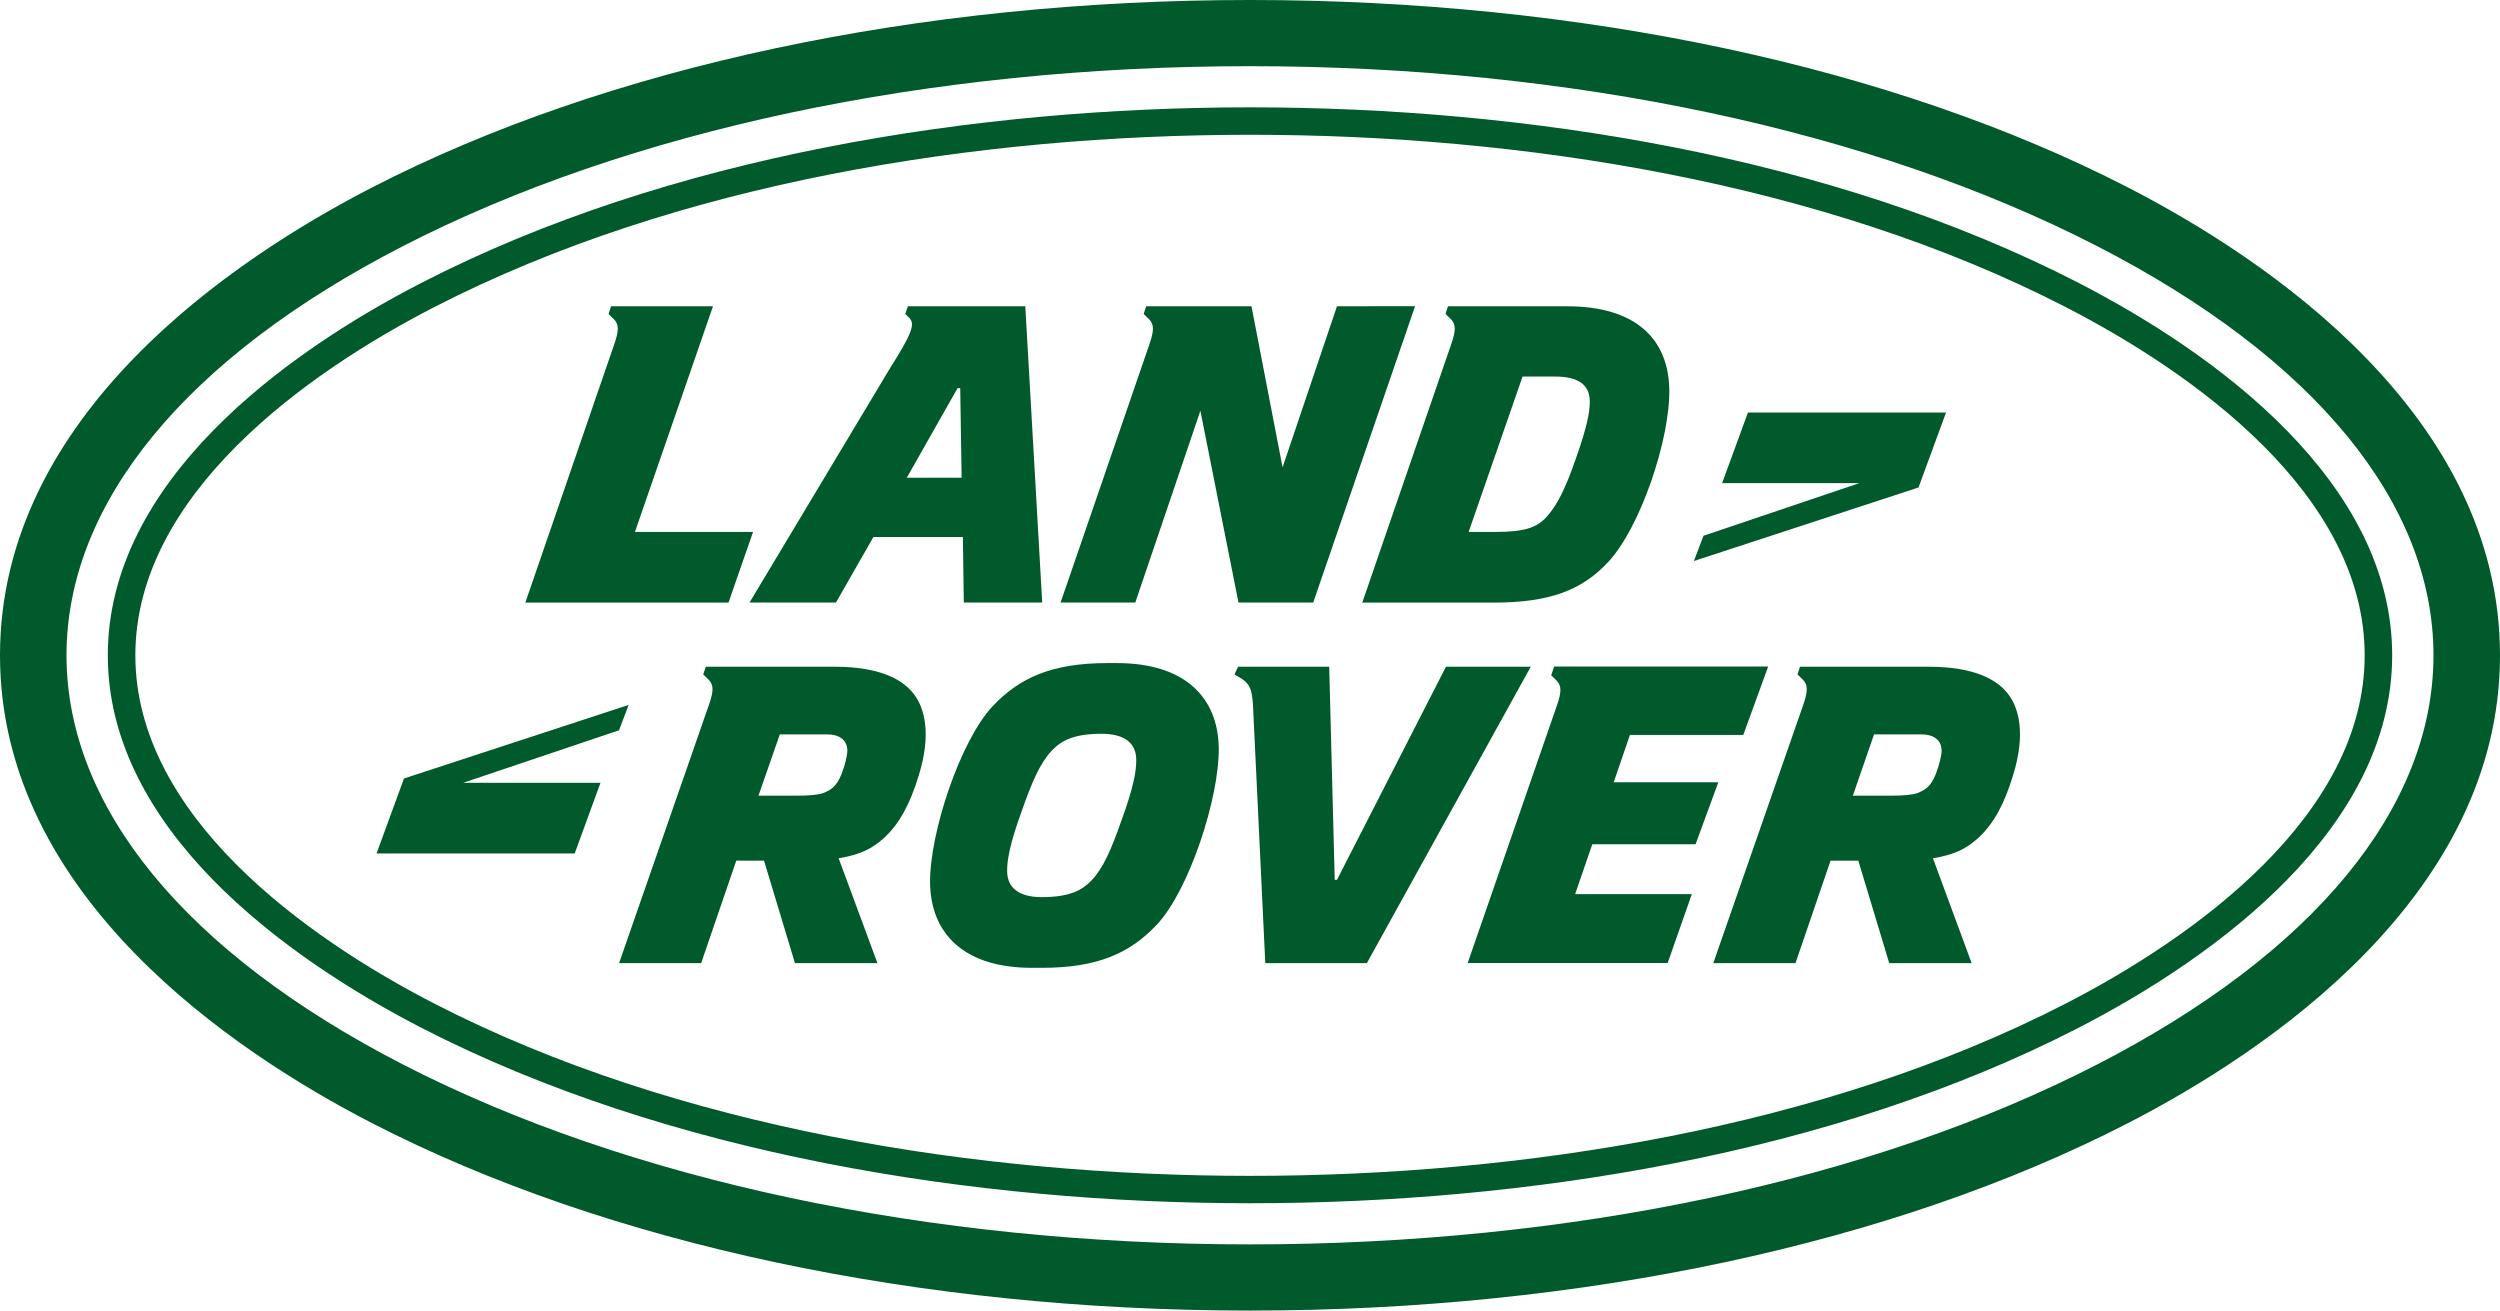
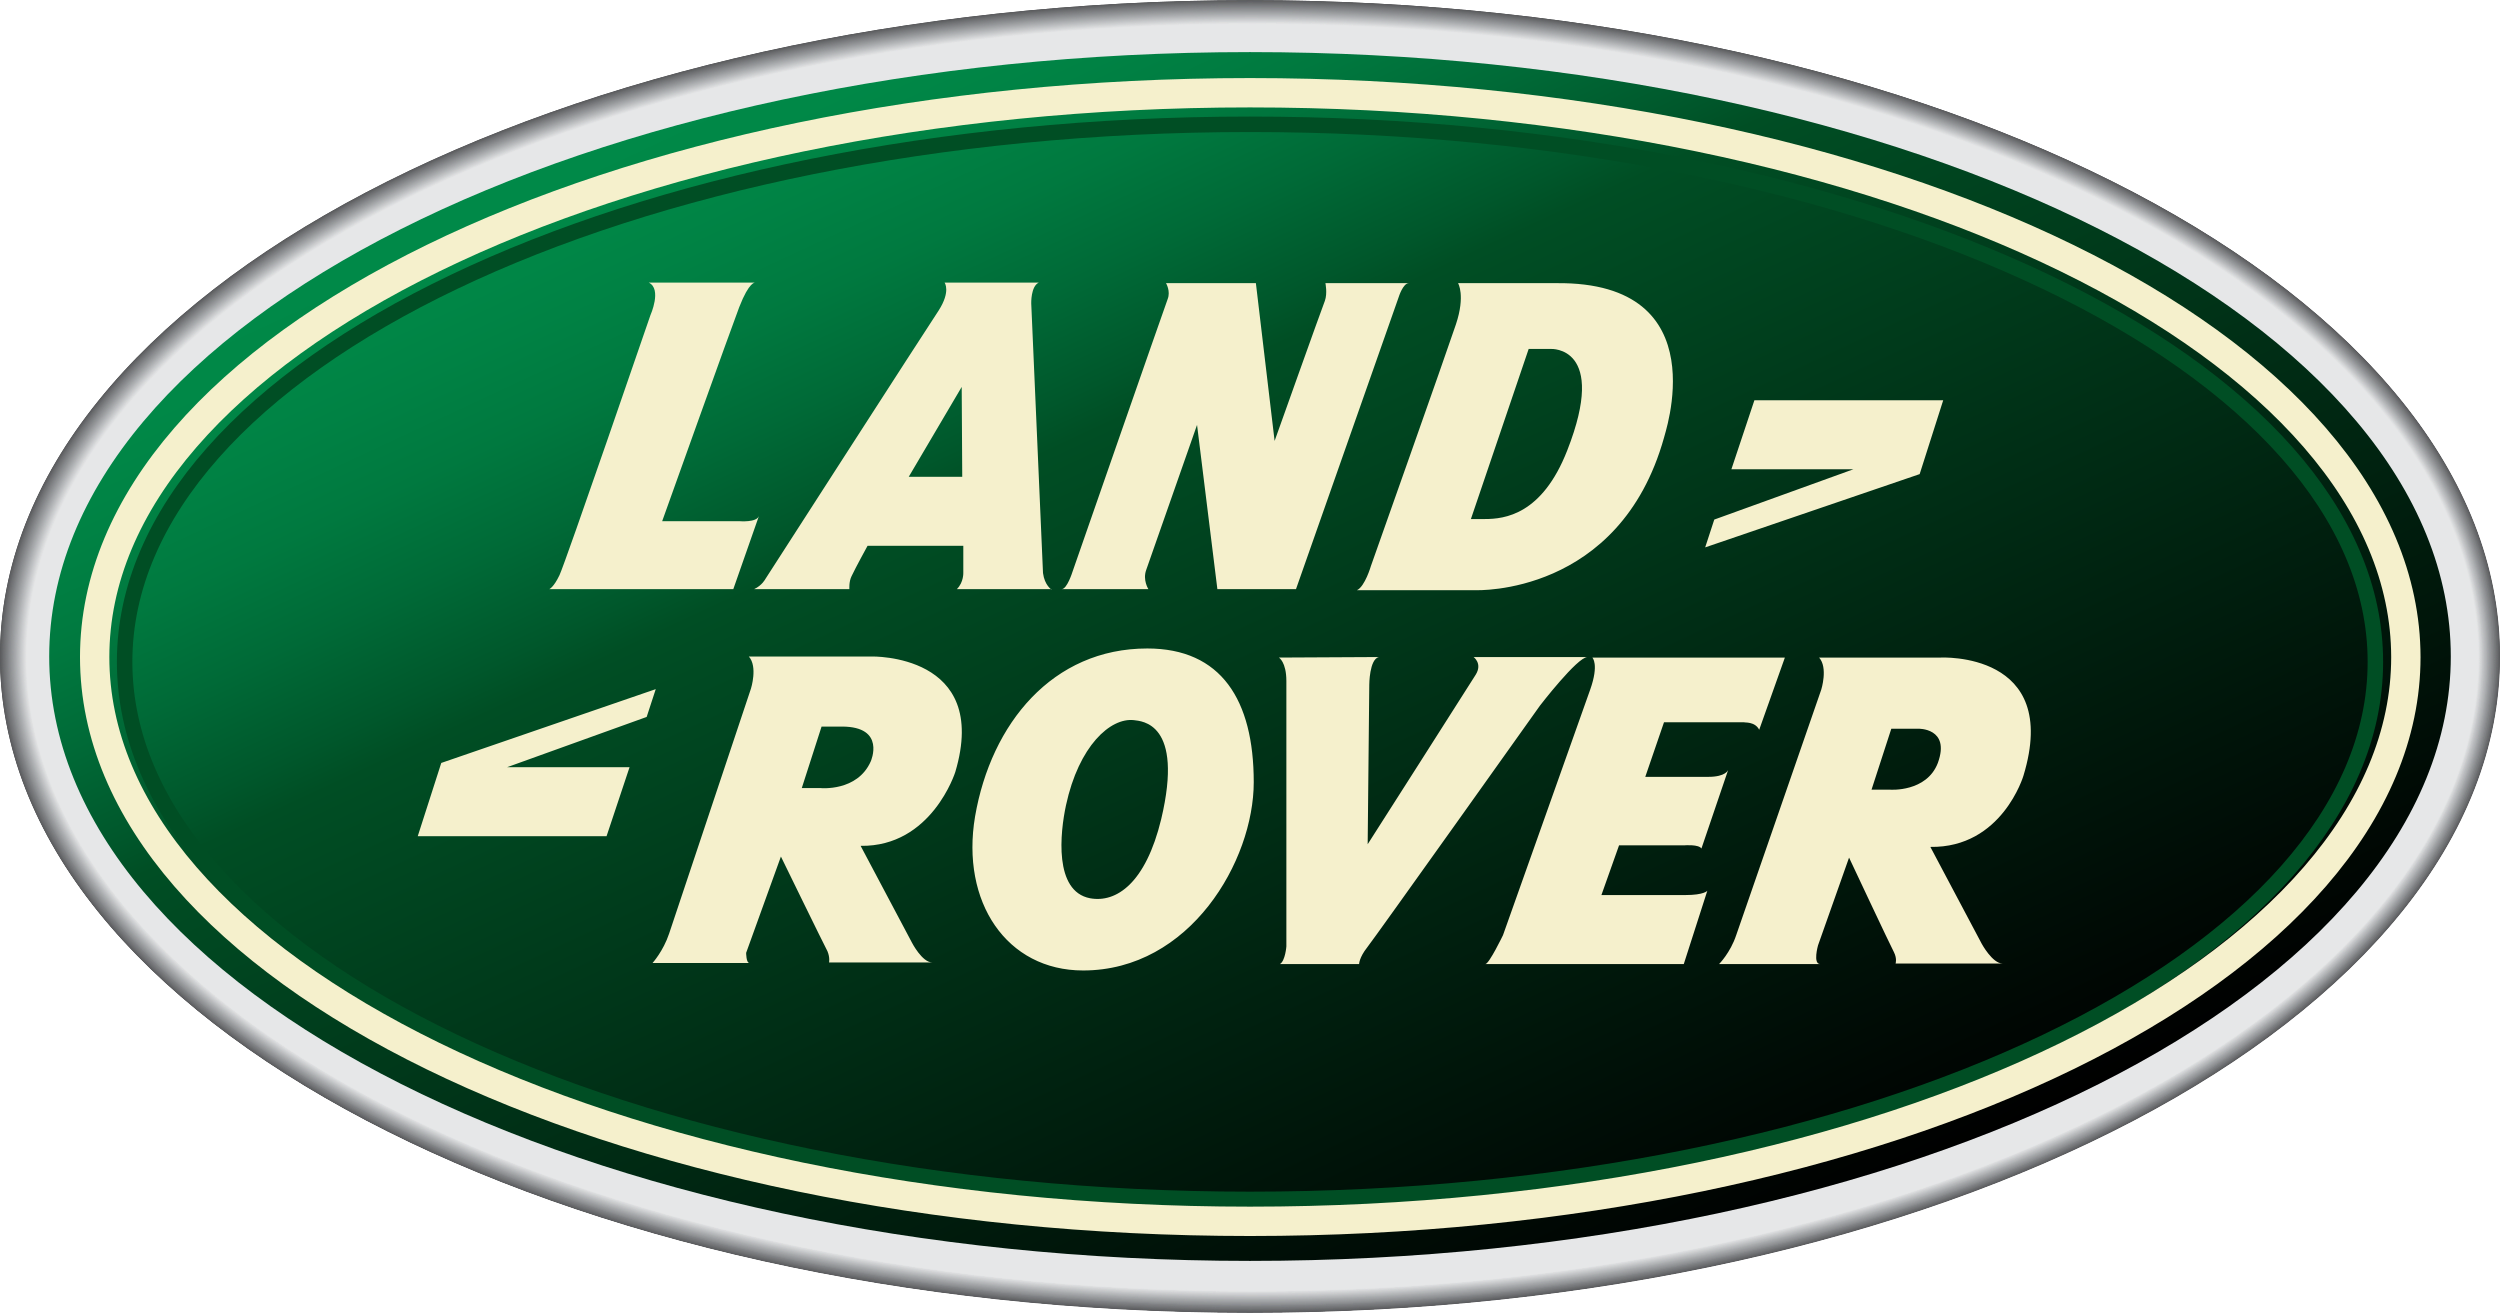
- <svg xmlns="http://www.w3.org/2000/svg" width="227" height="119" viewBox="0 0 227 119">
-   <path d="m153.957 76.659 2.067-5.63h-9.501l1.472-4.295h10.294l2.26-6.211h-19.43l-.27.79.463.456c.502.485.48 1.06.048 2.312l-8.094 23.36h18.158l2.193-6.252H143.02l1.56-4.53h9.376zm-22.664-16.12L121.4 79.883h-.208l-.5-19.344h-8.277l-.323.698.712.429c.684.481.875.97.964 2.312l1.12 23.473h9.224l14.881-26.912h-7.699zm-74.212 3.47-20.399 6.678-2.49 6.805h17.99l2.342-6.412H42.052l14.156-4.77.873-2.301zm19.32 6.299c-.465 1.15-.979 1.426-1.647 1.698-.453.176-1.404.24-2.325.24h-3.56l1.937-5.561h4.302c1.288 0 1.814.666 1.831 1.427.008.484-.216 1.37-.537 2.196zm-.64-9.769H64.089l-.236.698.472.46c.499.49.48 1.067.043 2.312L56.213 87.45h7.453l3.188-9.305 2.521.003 2.806 9.302h7.49l-3.524-9.52c2.044-.33 3.073-.911 4.098-1.82 1.404-1.28 2.378-3.074 3.184-5.717 1.175-3.834.465-6.024-.292-7.15-1.039-1.547-3.231-2.705-7.376-2.705zm100 9.769c-.463 1.15-.982 1.426-1.642 1.698-.461.176-1.404.24-2.32.24h-3.559l1.922-5.561h4.309c1.28 0 1.814.666 1.825 1.427.013.484-.217 1.37-.535 2.196zm-.648-9.769h-11.672l-.227.698.468.46c.5.49.476 1.067.05 2.312l-8.164 23.442h7.462l3.183-9.302h2.523l2.806 9.302h7.482l-3.513-9.52c2.04-.33 3.064-.911 4.088-1.82 1.408-1.28 2.386-3.074 3.189-5.717 1.179-3.834.468-6.024-.287-7.15-1.039-1.547-3.234-2.705-7.388-2.705zm15.305 36.117c-20.476 10.533-47.79 16.334-76.92 16.334-29.123 0-56.432-5.8-76.911-16.334C16.895 86.523 6.039 73.326 6.039 59.504c0-13.834 10.856-27.03 30.548-37.156C57.066 11.818 84.375 6.01 113.499 6.01c29.13 0 56.443 5.809 76.92 16.338 19.697 10.125 30.54 23.322 30.54 37.156 0 13.821-10.843 27.019-30.54 37.152zm2.772-79.65C171.865 6.04 143.565 0 113.499 0 83.435 0 55.135 6.04 33.814 17.006 21.186 23.505 0 37.666 0 59.504c0 21.828 21.186 35.995 33.814 42.493C55.128 112.962 83.427 119 113.5 119c30.072 0 58.371-6.038 79.69-17.003C205.82 95.499 227 81.337 227 59.504c0-21.842-21.182-36-33.81-42.498zm-5.64 74.127c-22.033 11.33-49.435 15.635-74.051 15.635-24.615 0-52.012-4.305-74.049-15.635-11.662-6-27.16-17.061-27.16-31.63 0-14.58 15.496-25.63 27.16-31.628 22.037-11.329 49.432-15.637 74.049-15.637 24.616 0 52.018 4.3 74.05 15.637 11.67 5.998 27.163 17.046 27.163 31.629 0 14.573-15.496 25.628-27.163 31.629zm1.143-65.468c-22.37-11.513-50.221-15.919-75.194-15.919-24.974 0-52.82 4.41-75.196 15.919C25.738 32.125 9.79 43.785 9.79 59.504c0 15.707 15.95 27.371 28.513 33.84 22.377 11.501 50.229 15.911 75.196 15.911 24.973 0 52.824-4.403 75.194-15.912 12.57-6.468 28.517-18.132 28.517-33.84 0-15.718-15.943-27.377-28.517-33.838zm-86.854 48.808c-.928 2.644-1.656 4.347-2.73 5.47-.845.883-1.958 1.516-4.527 1.516-2.013 0-3.133-.818-3.133-2.369-.013-1.002.258-2.522 1.336-5.476.93-2.643 1.656-4.346 2.734-5.472.834-.88 1.954-1.516 4.522-1.516 2.012 0 3.131.818 3.129 2.363.019 1.012-.253 2.532-1.33 5.484zm-.431-14.265h-.857c-5.096 0-8.004 1.368-10.394 3.891-2.97 3.13-5.761 11.584-5.706 16.06.055 4.559 3.02 7.72 9.249 7.72h.91c5.108 0 8.018-1.368 10.406-3.892 2.97-3.134 5.702-11.586 5.648-16.055-.06-4.56-3.023-7.724-9.256-7.724zM47.7 54.718l18.448-.004 2.229-6.415H57.653l7.086-20.49h-9.251l-.232.694.463.458c.502.49.484 1.068.048 2.315L47.7 54.718zm48.603-.01h6.781l5.911-17.41 3.46 17.41h6.785l9.25-26.908-7.093.01-4.94 14.626-2.822-14.626h-9.558l-.233.693.468.458c.502.49.478 1.068.05 2.315l-8.059 23.431zm41.945-20.516h2.954c2.013 0 3.123.67 3.15 2.223.015 1-.253 2.368-1.298 5.321-.922 2.639-1.658 4.168-2.708 5.29-.839.881-1.957 1.273-4.525 1.273h-2.468l4.895-14.107zm-6.485-2.916-8.07 23.442h11.909c5.105 0 8.016-1.124 10.383-3.648 2.964-3.123 5.676-11.25 5.587-15.722-.087-4.565-3.048-7.538-9.274-7.538h-10.822l-.225.693.47.458c.497.49.478 1.068.042 2.315zm44.935 6.183h-17.986l-2.342 6.407h12.465l-14.158 4.783-.874 2.293 20.399-6.678 2.496-6.805zm-89.755-2.211h.245l.127 8.128h-4.977l4.605-8.128zM68.06 54.708h7.846l3.4-5.947h8.126l.08 5.946h7.121L93.097 27.81h-10.66l-.237.693.344.342c.562.547.33 1.336-1.745 4.614L68.06 54.707z" fill="#005a2b" fill-rule="evenodd" />
+ <svg xmlns="http://www.w3.org/2000/svg" id="Layer_1" width="2500" height="1313" viewBox="0 0 467.4 245.4">
+   <style>.st177{fill:#e5e6e7}</style>
+   <path d="M233.7 0C104.6 0 0 54.9 0 122.7c0 67.7 104.6 122.7 233.7 122.7 129 0 233.7-54.9 233.7-122.7S362.7 0 233.7 0" style="fill:#58595b" />
+   <path d="M233.7 0C104.6 0 0 54.9 0 122.7c0 67.7 104.6 122.6 233.6 122.6s233.7-54.9 233.7-122.6C467.3 54.9 362.7 0 233.7 0" style="fill:#595a5c" />
+   <path d="M233.7.1C104.7.1.1 55 .1 122.7s104.6 122.6 233.6 122.6 233.6-54.9 233.6-122.6S362.7.1 233.7.1" style="fill:#5a5b5d" />
+   <path d="M233.7.1C104.7.1.1 55 .1 122.7s104.6 122.6 233.6 122.6 233.6-54.9 233.6-122.6S362.7.1 233.7.1" style="fill:#5b5c5e" />
+   <path d="M233.7.1C104.7.1.1 55 .1 122.7s104.6 122.6 233.6 122.6 233.6-54.9 233.6-122.6S362.7.1 233.7.1" style="fill:#5c5c5f" />
+   <path d="M233.7.1C104.7.1.1 55 .1 122.7s104.6 122.6 233.5 122.6c129 0 233.6-54.9 233.6-122.6S362.7.1 233.7.1" style="fill:#5c5d60" />
+   <path d="M233.7.1C104.7.1.2 55 .2 122.7s104.6 122.5 233.5 122.5c129 0 233.5-54.9 233.5-122.5C467.2 55 362.7.1 233.7.1" style="fill:#5d5e60" />
+   <path d="M233.7.2C104.7.2.2 55 .2 122.7s104.5 122.5 233.5 122.5 233.5-54.9 233.5-122.5C467.2 55 362.6.2 233.7.2" style="fill:#5e5f61" />
+   <path d="M233.7.2C104.8.2.2 55 .2 122.7c0 67.6 104.5 122.5 233.5 122.5 128.9 0 233.5-54.8 233.5-122.5S362.6.2 233.7.2" style="fill:#5f6062" />
+   <path d="M233.7.2C104.8.2.3 55.1.3 122.7s104.5 122.5 233.4 122.5 233.5-54.8 233.5-122.5C467.2 55.1 362.6.2 233.7.2" style="fill:#606163" />
+   <path d="M233.7.3C104.8.3.3 55.1.3 122.7s104.5 122.4 233.4 122.4 233.4-54.8 233.4-122.4S362.6.3 233.7.3" style="fill:#616264" />
+   <path d="M233.7.3C104.8.3.3 55.1.3 122.7s104.5 122.4 233.4 122.4 233.4-54.8 233.4-122.4S362.6.3 233.7.3" style="fill:#616265" />
+   <path d="M233.7.3C104.8.3.3 55.1.3 122.7s104.5 122.4 233.4 122.4 233.4-54.8 233.4-122.4S362.6.3 233.7.3" style="fill:#626366" />
+   <path d="M233.7.3C104.8.3.4 55.1.4 122.7s104.5 122.4 233.3 122.4c128.9 0 233.4-54.8 233.4-122.4S362.6.3 233.7.3" style="fill:#636467" />
+   <path d="M233.7.3C104.9.3.4 55.1.4 122.7S104.9 245 233.7 245C362.6 245 467 190.3 467 122.7S362.6.3 233.7.3" style="fill:#646567" />
+   <path d="M233.7.4C104.9.4.4 55.1.4 122.7S104.9 245 233.7 245 467 190.3 467 122.7 362.5.4 233.7.4" style="fill:#656668" />
+   <path d="M233.7.4C104.9.4.4 55.2.4 122.7S104.9 245 233.7 245 467 190.2 467 122.7 362.5.4 233.7.4" style="fill:#656769" />
+   <path d="M233.7.4C104.9.4.5 55.2.5 122.7S104.9 245 233.7 245 467 190.2 467 122.7 362.5.4 233.7.4" style="fill:#66686a" />
+   <path d="M233.7.4C104.9.4.5 55.2.5 122.7S104.9 245 233.7 245 467 190.2 467 122.7 362.5.4 233.7.4" style="fill:#67686b" />
+   <path d="M233.7.5C104.9.5.5 55.2.5 122.7s104.4 122.2 233.2 122.2 233.2-54.7 233.2-122.2S362.5.5 233.7.5" style="fill:#68696c" />
+   <path d="M233.7.5C105 .5.6 55.2.6 122.7S105 244.9 233.8 244.9 467 190.2 467 122.7C466.9 55.2 362.5.5 233.7.5" style="fill:#696a6c" />
+   <path d="M233.7.5C105 .5.6 55.2.6 122.7S105 244.9 233.7 244.9c128.8 0 233.2-54.7 233.2-122.2S362.5.5 233.7.5" style="fill:#696b6d" />
+   <path d="M233.7.5C105 .5.6 55.2.6 122.7S105 244.8 233.7 244.8s233.1-54.7 233.1-122.1C466.9 55.2 362.5.5 233.7.5" style="fill:#6a6c6e" />
+   <path d="M233.7.6C105 .6.6 55.3.6 122.7S105 244.8 233.7 244.8s233.1-54.7 233.1-122.1S362.5.6 233.7.6" style="fill:#6b6c6f" />
+   <path d="M233.7.6C105 .6.7 55.3.7 122.7s104.4 122.1 233.1 122.1 233.1-54.7 233.1-122.1C466.8 55.3 362.4.6 233.7.6" style="fill:#6c6d70" />
+   <path d="M233.7.6C105 .6.7 55.3.7 122.7s104.3 122.1 233 122.1 233.1-54.7 233.1-122.1S362.4.6 233.7.6" style="fill:#6d6e70" />
+   <path d="M233.7.6C105 .6.7 55.2.7 122.7c0 67.4 104.3 122.1 233 122.1s233-54.7 233-122.1C466.8 55.3 362.4.6 233.7.6" style="fill:#6d6f71" />
+   <path d="M233.7.7C105 .7.7 55.3.7 122.7s104.3 122 233 122 233-54.6 233-122S362.4.7 233.7.7" style="fill:#6e7072" />
+   <path d="M233.7.7C105 .7.7 55.3.7 122.7s104.3 122 233 122 233-54.6 233-122S362.4.7 233.7.7" style="fill:#6f7073" />
+   <path d="M233.7.7C105.1.7.8 55.3.8 122.7s104.3 122 232.9 122 233-54.6 233-122S362.4.7 233.7.7" style="fill:#707174" />
+   <path d="M233.7.7C105.1.7.8 55.4.8 122.7s104.3 122 232.9 122 232.9-54.6 232.9-122C466.7 55.4 362.4.7 233.7.7" style="fill:#707274" />
+   <path d="M233.8.8C105.1.8.9 55.4.9 122.7s104.3 121.9 232.9 121.9S466.7 190 466.7 122.7 362.4.8 233.8.8" style="fill:#717375" />
+   <path d="M233.8.8C105.2.8.9 55.4.9 122.7s104.3 121.9 232.9 121.9S466.7 190 466.7 122.7C466.6 55.4 362.4.8 233.8.8" style="fill:#727476" />
+   <path d="M233.8.8C105.2.8.9 55.4.9 122.7s104.2 121.9 232.8 121.9S466.6 190 466.6 122.7 362.3.8 233.8.8" style="fill:#737477" />
+   <path d="M233.8.8C105.2.8.9 55.4.9 122.7s104.2 121.9 232.8 121.9S466.5 190 466.5 122.7C466.6 55.4 362.3.8 233.8.8" style="fill:#747578" />
+   <path d="M233.8.9C105.2.9 1 55.4 1 122.7s104.2 121.9 232.8 121.9S466.6 190 466.6 122.8C466.6 55.4 362.3.9 233.8.9" style="fill:#747678" />
+   <path d="M233.8.9C105.2.9 1 55.4 1 122.7s104.2 121.8 232.8 121.8c128.5 0 232.8-54.5 232.8-121.8C466.5 55.4 362.3.9 233.8.9" style="fill:#757779" />
+   <path d="M233.8.9C105.2.9 1 55.5 1 122.7 1 190 105.2 244.5 233.8 244.5c128.5 0 232.8-54.5 232.8-121.8C466.5 55.5 362.3.9 233.8.9" style="fill:#76777a" />
+   <path d="M233.8.9C105.3.9 1.1 55.5 1.1 122.7s104.2 121.8 232.7 121.8S466.5 190 466.5 122.7C466.5 55.5 362.3.9 233.8.9" style="fill:#77787b" />
+   <path d="M233.8 1C105.3 1 1.1 55.5 1.1 122.7s104.2 121.7 232.7 121.7 232.7-54.5 232.7-121.7S362.3 1 233.8 1" style="fill:#77797b" />
+   <path d="M233.8 1C105.3 1 1.1 55.5 1.1 122.7s104.2 121.7 232.7 121.7 232.7-54.5 232.7-121.7S362.3 1 233.8 1" style="fill:#787a7c" />
+   <path d="M233.8 1C105.3 1 1.1 55.5 1.1 122.7s104.2 121.7 232.6 121.7c128.5 0 232.7-54.5 232.7-121.7S362.3 1 233.8 1" style="fill:#797a7d" />
+   <path d="M233.8 1C105.3 1 1.2 55.5 1.2 122.7s104.1 121.7 232.6 121.7 232.6-54.5 232.6-121.7S362.2 1 233.8 1" style="fill:#7a7b7e" />
+   <path d="M233.8 1.1C105.3 1.1 1.2 55.5 1.2 122.7s104.1 121.6 232.6 121.6c128.4 0 232.6-54.5 232.6-121.6 0-67.2-104.2-121.6-232.6-121.6" style="fill:#7a7c7f" />
+   <path d="M233.8 1.1C105.4 1.1 1.2 55.5 1.2 122.7s104.1 121.6 232.6 121.6c128.4 0 232.6-54.5 232.6-121.6 0-67.2-104.2-121.6-232.6-121.6" style="fill:#7b7d7f" />
+   <path d="M233.8 1.1C105.4 1.1 1.3 55.6 1.3 122.7c0 67.2 104.1 121.6 232.5 121.6s232.5-54.4 232.5-121.6c0-67.1-104.1-121.6-232.5-121.6" style="fill:#7c7d80" />
+   <path d="M233.8 1.1C105.4 1.1 1.3 55.6 1.3 122.7s104.1 121.6 232.5 121.6 232.5-54.4 232.5-121.6c0-67.1-104.1-121.6-232.5-121.6" style="fill:#7c7e81" />
+   <path d="M233.8 1.2C105.4 1.2 1.3 55.6 1.3 122.7s104.1 121.6 232.5 121.6 232.5-54.4 232.5-121.6c0-67.1-104.1-121.5-232.5-121.5" style="fill:#7d7f82" />
+   <path d="M233.8 1.2C105.4 1.2 1.3 55.6 1.3 122.7s104.1 121.5 232.5 121.5 232.5-54.4 232.5-121.5S362.2 1.2 233.8 1.2" style="fill:#7e8082" />
+   <path d="M233.8 1.2C105.4 1.2 1.4 55.6 1.4 122.7s104.1 121.5 232.4 121.5c128.4 0 232.5-54.4 232.5-121.5C466.2 55.6 362.2 1.2 233.8 1.2" style="fill:#7f8083" />
+   <path d="M233.8 1.2C105.5 1.2 1.4 55.6 1.4 122.7s104.1 121.5 232.4 121.5c128.4 0 232.4-54.4 232.4-121.5S362.1 1.2 233.8 1.2" style="fill:#7f8184" />
+   <path d="M233.8 1.3C105.5 1.3 1.4 55.6 1.4 122.7s104 121.5 232.4 121.5c128.3 0 232.4-54.4 232.4-121.5S362.1 1.3 233.8 1.3" style="fill:#808285" />
+   <path d="M233.8 1.3C105.5 1.3 1.5 55.7 1.5 122.7c0 67.1 104 121.4 232.4 121.4 128.3 0 232.4-54.4 232.4-121.4-.1-67-104.2-121.4-232.5-121.4" style="fill:#818385" />
+   <path d="M233.8 1.3C105.5 1.3 1.5 55.7 1.5 122.7s104 121.4 232.3 121.4 232.3-54.4 232.3-121.4c.1-67-104-121.4-232.3-121.4" style="fill:#828386" />
+   <path d="M233.8 1.3C105.5 1.3 1.5 55.7 1.5 122.7s104 121.4 232.3 121.4 232.3-54.4 232.3-121.4S362.1 1.3 233.8 1.3" style="fill:#828487" />
+   <path d="M233.8 1.4C105.5 1.4 1.5 55.7 1.5 122.7s104 121.4 232.3 121.4 232.3-54.3 232.3-121.4c0-67-104-121.3-232.3-121.3" style="fill:#838588" />
+   <path d="M233.8 1.4C105.6 1.4 1.6 55.7 1.6 122.7S105.6 244 233.8 244c128.3 0 232.3-54.3 232.3-121.3S362.1 1.4 233.8 1.4" style="fill:#848688" />
+   <path d="M233.8 1.4C105.6 1.4 1.6 55.7 1.6 122.7S105.6 244 233.8 244C362.1 244 466 189.7 466 122.7c.1-67-103.9-121.3-232.2-121.3" style="fill:#858689" />
+   <path d="M233.8 1.4C105.6 1.4 1.6 55.7 1.6 122.7S105.6 244 233.8 244C362.1 244 466 189.7 466 122.7S362.1 1.4 233.8 1.4" style="fill:#85878a" />
+   <path d="M233.8 1.5C105.6 1.5 1.6 55.8 1.6 122.7c0 67 104 121.3 232.2 121.3S466 189.7 466 122.7C466 55.8 362 1.5 233.8 1.5" style="fill:#86888b" />
+   <path d="M233.8 1.5C105.6 1.5 1.7 55.8 1.7 122.7c0 67 103.9 121.2 232.1 121.2C362 244 466 189.7 466 122.7 466 55.8 362 1.5 233.8 1.5" style="fill:#87898b" />
+   <path d="M233.8 1.5C105.6 1.5 1.7 55.8 1.7 122.7c0 67 103.9 121.3 232.1 121.3S466 189.7 466 122.7C466 55.8 362 1.5 233.8 1.5" style="fill:#88898c" />
+   <path d="M233.8 1.5C105.6 1.5 1.7 55.8 1.7 122.8 1.7 189.7 105.6 244 233.8 244s232.1-54.3 232.1-121.2c0-67-103.9-121.3-232.1-121.3" style="fill:#888a8d" />
+   <path d="M233.8 1.6c-128.1 0-232 54.2-232 121.2C1.8 189.7 105.7 244 233.9 244S466 189.7 466 122.8c-.1-67-104-121.2-232.2-121.2" style="fill:#898b8e" />
+   <path d="M233.8 1.6c-128.1 0-232 54.2-232 121.2 0 66.9 103.9 121.1 232 121.1 128.2 0 232.1-54.2 232.1-121.1 0-67-103.9-121.2-232.1-121.2" style="fill:#8a8c8e" />
+   <path d="M233.8 1.6c-128.1 0-232 54.2-232 121.1s103.9 121.1 232 121.1 232-54.2 232-121.1C465.9 55.8 362 1.6 233.8 1.6" style="fill:#8a8c8f" />
+   <path d="M233.8 1.6c-128.1 0-232 54.2-232 121.1s103.9 121.1 232 121.1 232-54.2 232-121.1C465.9 55.9 362 1.6 233.8 1.6" style="fill:#8b8d90" />
+   <path d="M233.8 1.7c-128.1 0-232 54.2-232 121.1s103.9 121.1 232 121.1 232-54.2 232-121.1S362 1.7 233.8 1.7" style="fill:#8c8e91" />
+   <path d="M233.8 1.7C105.7 1.7 1.9 55.9 1.9 122.8c0 66.8 103.9 121 231.9 121 128.1 0 232-54.2 232-121 0-66.9-103.9-121.1-232-121.1" style="fill:#8d8f91" />
+   <path d="M233.8 1.7C105.8 1.7 1.9 55.9 1.9 122.8c0 66.8 103.8 121 231.9 121s231.9-54.2 231.9-121C465.8 55.9 361.9 1.7 233.8 1.7" style="fill:#8d8f92" />
+   <path d="M233.8 1.7C105.8 1.7 2 55.9 2 122.8c0 66.8 103.8 121 231.9 121s231.9-54.2 231.9-121c0-66.9-103.9-121.1-232-121.1" style="fill:#8e9093" />
+   <path d="M233.8 1.8C105.8 1.8 2 55.9 2 122.8c0 66.8 103.8 121 231.9 121s231.9-54.2 231.9-121c-.1-66.9-103.9-121-232-121" style="fill:#8f9194" />
+   <path d="M233.9 1.8C105.8 1.8 2 55.9 2 122.8c0 66.8 103.8 121 231.8 121s231.9-54.2 231.9-121c0-66.9-103.8-121-231.8-121" style="fill:#909294" />
+   <path d="M233.9 1.8C105.8 1.8 2 56 2 122.8s103.8 120.9 231.8 120.9 231.8-54.1 231.8-120.9c.1-66.8-103.7-121-231.7-121" style="fill:#909395" />
+   <path d="M233.9 1.8C105.8 1.8 2.1 56 2.1 122.8s103.8 120.9 231.8 120.9 231.8-54.1 231.8-120.9-103.8-121-231.8-121" style="fill:#919396" />
+   <path d="M233.9 1.9C105.9 1.9 2.1 56 2.1 122.8s103.8 120.9 231.8 120.9 231.8-54.1 231.8-120.9S361.9 1.9 233.9 1.9" style="fill:#929497" />
+   <path d="M233.9 1.9C105.9 1.9 2.1 56 2.1 122.8c0 66.7 103.8 120.9 231.7 120.9 128 0 231.8-54.1 231.8-120.9S361.8 1.9 233.9 1.9" style="fill:#939597" />
+   <path d="M233.9 1.9C105.9 1.9 2.1 56 2.1 122.8c0 66.7 103.7 120.8 231.7 120.8s231.7-54.1 231.7-120.8C465.6 56 361.8 1.9 233.9 1.9" style="fill:#939698" />
+   <path d="M233.9 1.9C105.9 1.9 2.2 56 2.2 122.8c0 66.7 103.7 120.8 231.7 120.8s231.7-54.1 231.7-120.8C465.6 56 361.8 1.9 233.9 1.9" style="fill:#949699" />
+   <path d="M233.9 2C105.9 2 2.2 56 2.2 122.8c0 66.7 103.7 120.8 231.7 120.8 127.9 0 231.7-54.1 231.7-120.8C465.6 56 361.8 2 233.9 2" style="fill:#95979a" />
+   <path d="M233.9 2C105.9 2 2.2 56.1 2.2 122.8s103.7 120.8 231.6 120.8 231.7-54.1 231.7-120.8S361.8 2 233.9 2" style="fill:#96989a" />
+   <path d="M233.9 2C106 2 2.3 56.1 2.3 122.8S106 243.5 233.9 243.5s231.6-54.1 231.6-120.7C465.5 56.1 361.8 2 233.9 2" style="fill:#97999b" />
+   <path d="M233.9 2C106 2 2.3 56.1 2.3 122.8S106 243.5 233.9 243.5s231.6-54.1 231.6-120.7C465.5 56.1 361.8 2 233.9 2" style="fill:#97999c" />
+   <path d="M233.9 2.1C106 2.1 2.3 56.1 2.3 122.8c0 66.6 103.7 120.7 231.6 120.7s231.6-54 231.6-120.7S361.8 2.1 233.9 2.1" style="fill:#989a9d" />
+   <path d="M233.9 2.1C106 2.1 2.3 56.1 2.3 122.8c0 66.6 103.7 120.7 231.5 120.7 127.9 0 231.6-54 231.6-120.7S361.8 2.1 233.9 2.1" style="fill:#999b9e" />
+   <path d="M233.9 2.1C106 2.1 2.4 56.1 2.4 122.8c0 66.6 103.7 120.6 231.5 120.6 127.9 0 231.5-54 231.5-120.6 0-66.7-103.7-120.7-231.5-120.7" style="fill:#9a9c9e" />
+   <path d="M233.9 2.1C106 2.1 2.4 56.1 2.4 122.8c0 66.6 103.6 120.6 231.5 120.6 127.8 0 231.5-54 231.5-120.6 0-66.7-103.7-120.7-231.5-120.7" style="fill:#9a9c9f" />
+   <path d="M233.9 2.2C106.1 2.2 2.4 56.2 2.4 122.8S106 243.4 233.9 243.4c127.8 0 231.5-54 231.5-120.6S361.7 2.2 233.9 2.2" style="fill:#9b9da0" />
+   <path d="M233.9 2.2C106.1 2.2 2.5 56.2 2.5 122.8s103.6 120.6 231.4 120.6 231.5-54 231.5-120.6S361.7 2.2 233.9 2.2" style="fill:#9c9ea1" />
+   <path d="M233.9 2.2C106.1 2.2 2.5 56.2 2.5 122.8s103.6 120.5 231.4 120.5 231.4-54 231.4-120.5c0-66.6-103.6-120.6-231.4-120.6" style="fill:#9d9fa1" />
+   <path d="M233.9 2.2C106.1 2.2 2.5 56.2 2.5 122.8s103.6 120.5 231.4 120.5 231.4-54 231.4-120.5c0-66.6-103.6-120.6-231.4-120.6" style="fill:#9da0a2" />
+   <path d="M233.9 2.3C106.1 2.3 2.5 56.2 2.5 122.8c0 66.5 103.6 120.5 231.4 120.5s231.4-54 231.4-120.5c0-66.6-103.6-120.5-231.4-120.5" style="fill:#9ea0a3" />
+   <path d="M233.9 2.3C106.1 2.3 2.6 56.2 2.6 122.8c0 66.5 103.6 120.5 231.3 120.5 127.8 0 231.4-53.9 231.4-120.5S361.7 2.3 233.9 2.3" style="fill:#9fa1a4" />
+   <path d="M233.9 2.3C106.2 2.3 2.6 56.2 2.6 122.8c0 66.5 103.6 120.5 231.3 120.5 127.8 0 231.3-53.9 231.3-120.5S361.7 2.3 233.9 2.3" style="fill:#a0a2a4" />
+   <path d="M233.9 2.3C106.2 2.3 2.6 56.3 2.6 122.8s103.6 120.4 231.3 120.4 231.3-53.9 231.3-120.4S361.6 2.3 233.9 2.3" style="fill:#a1a3a5" />
+   <path d="M233.9 2.4C106.2 2.4 2.6 56.3 2.6 122.8s103.5 120.4 231.3 120.4c127.7 0 231.3-53.9 231.3-120.4S361.6 2.4 233.9 2.4" style="fill:#a1a3a6" />
+   <path d="M233.9 2.4C106.2 2.4 2.7 56.3 2.7 122.8s103.5 120.4 231.2 120.4 231.3-53.9 231.3-120.4S361.6 2.4 233.9 2.4" style="fill:#a2a4a7" />
+   <path d="M233.9 2.4C106.2 2.4 2.7 56.3 2.7 122.8s103.5 120.4 231.2 120.4 231.2-53.9 231.2-120.4S361.6 2.4 233.9 2.4" style="fill:#a3a5a8" />
+   <path d="M233.9 2.4C106.2 2.4 2.7 56.3 2.7 122.8s103.5 120.3 231.2 120.3 231.2-53.9 231.2-120.3c0-66.5-103.5-120.4-231.2-120.4" style="fill:#a4a6a8" />
+   <path d="M233.9 2.5C106.3 2.5 2.8 56.3 2.8 122.8c0 66.4 103.5 120.3 231.2 120.3s231.2-53.9 231.2-120.3C465.1 56.3 361.6 2.5 233.9 2.5" style="fill:#a4a7a9" />
+   <path d="M233.9 2.5C106.3 2.5 2.8 56.3 2.8 122.8c0 66.4 103.5 120.3 231.1 120.3 127.7 0 231.2-53.9 231.2-120.3 0-66.5-103.5-120.3-231.2-120.3" style="fill:#a5a7aa" />
+   <path d="M233.9 2.5C106.3 2.5 2.8 56.4 2.8 122.8S106.3 243 233.9 243 465 189.2 465 122.7C465.1 56.4 361.6 2.5 233.9 2.5" style="fill:#a6a8ab" />
+   <path d="M233.9 2.5C106.3 2.5 2.8 56.4 2.8 122.8S106.3 243 233.9 243C361.6 243 465 189.2 465 122.8S361.6 2.5 233.9 2.5" style="fill:#a7a9ac" />
+   <path d="M233.9 2.6c-127.6 0-231 53.8-231 120.2S106.3 243 233.9 243 465 189.2 465 122.8 361.5 2.6 233.9 2.6" style="fill:#a8aaac" />
+   <path d="M233.9 2.6c-127.6 0-231 53.8-231 120.2S106.3 243 233.9 243 465 189.2 465 122.8 361.5 2.6 233.9 2.6" style="fill:#a8abad" />
+   <path d="M233.9 2.6c-127.6 0-231 53.8-231 120.2S106.3 243 233.9 243s231-53.8 231-120.2C465 56.4 361.5 2.6 233.9 2.6" style="fill:#a9abae" />
+   <path d="M233.9 2.6C106.4 2.6 3 56.4 3 122.8c0 66.3 103.4 120.1 231 120.1s231-53.8 231-120.1C464.9 56.4 361.5 2.6 233.9 2.6" style="fill:#aaacaf" />
+   <path d="M233.9 2.7C106.4 2.7 3 56.4 3 122.8c0 66.3 103.4 120.1 231 120.1s231-53.8 231-120.1C464.9 56.4 361.5 2.7 233.9 2.7" style="fill:#abadaf" />
+   <path d="M233.9 2.7C106.4 2.7 3 56.5 3 122.8s103.4 120.1 230.9 120.1 231-53.8 231-120.1S361.5 2.7 233.9 2.7" style="fill:#acaeb0" />
+   <path d="M233.9 2.7C106.4 2.7 3 56.5 3 122.8s103.4 120.1 230.9 120.1 230.9-53.8 230.9-120.1C464.9 56.5 361.5 2.7 233.9 2.7" style="fill:#acafb1" />
+   <path d="M233.9 2.7C106.4 2.7 3.1 56.5 3.1 122.8s103.4 120 230.9 120 230.9-53.8 230.9-120c-.1-66.3-103.4-120.1-231-120.1" style="fill:#adafb2" />
+   <path d="M234 2.8C106.5 2.8 3.1 56.5 3.1 122.8s103.4 120 230.9 120 230.9-53.7 230.9-120c-.1-66.3-103.5-120-230.9-120" style="fill:#aeb0b3" />
+   <path d="M234 2.8C106.5 2.8 3.1 56.5 3.1 122.8s103.4 120 230.8 120c127.5 0 230.9-53.7 230.9-120S361.4 2.8 234 2.8" style="fill:#afb1b3" />
+   <path d="M234 2.8C106.5 2.8 3.2 56.5 3.2 122.8s103.3 120 230.8 120 230.8-53.7 230.8-120S361.4 2.8 234 2.8" style="fill:#b0b2b4" />
+   <path d="M234 2.8C106.5 2.8 3.2 56.5 3.2 122.8c0 66.2 103.3 120 230.8 120s230.8-53.7 230.8-120S361.4 2.8 234 2.8" style="fill:#b1b3b5" />
+   <path d="M234 2.9C106.5 2.9 3.2 56.6 3.2 122.8S106.5 242.7 234 242.7c127.4 0 230.8-53.7 230.8-119.9C464.7 56.6 361.4 2.9 234 2.9" style="fill:#b1b3b6" />
+   <path d="M234 2.9C106.5 2.9 3.2 56.6 3.2 122.8S106.5 242.7 234 242.7c127.4 0 230.7-53.7 230.7-119.9S361.4 2.9 234 2.9" style="fill:#b2b4b7" />
+   <path d="M234 2.9C106.6 2.9 3.3 56.6 3.3 122.8S106.6 242.7 234 242.7 464.7 189 464.7 122.8 361.4 2.9 234 2.9" style="fill:#b3b5b7" />
+   <path d="M234 2.9C106.6 2.9 3.3 56.6 3.3 122.8S106.6 242.7 234 242.7 464.7 189 464.7 122.8 361.4 2.9 234 2.9" style="fill:#b4b6b8" />
+   <path d="M234 3C106.6 3 3.3 56.6 3.3 122.8S106.6 242.6 234 242.6s230.7-53.7 230.7-119.8C464.6 56.6 361.4 3 234 3" style="fill:#b5b7b9" />
+   <path d="M234 3C106.6 3 3.3 56.6 3.3 122.8S106.6 242.6 234 242.6 464.6 189 464.6 122.8 361.3 3 234 3" style="fill:#b5b7ba" />
+   <path d="M234 3C106.6 3 3.4 56.6 3.4 122.8S106.6 242.6 234 242.6 464.6 189 464.6 122.8 361.3 3 234 3" style="fill:#b6b8bb" />
+   <path d="M234 3C106.6 3 3.4 56.7 3.4 122.8S106.6 242.6 234 242.6c127.3 0 230.6-53.6 230.6-119.8C464.6 56.7 361.3 3 234 3" style="fill:#b7b9bb" />
+   <path d="M234 3.1C106.7 3.1 3.4 56.7 3.4 122.8S106.6 242.5 234 242.5c127.3 0 230.6-53.6 230.6-119.7S361.3 3.1 234 3.1" style="fill:#b8babc" />
+   <path d="M234 3.1C106.7 3.1 3.5 56.7 3.5 122.8S106.7 242.5 234 242.5s230.5-53.6 230.5-119.7S361.3 3.1 234 3.1" style="fill:#b9bbbd" />
+   <path d="M234 3.1C106.7 3.1 3.5 56.7 3.5 122.8S106.7 242.5 234 242.5s230.5-53.6 230.5-119.7S361.3 3.1 234 3.1" style="fill:#babbbe" />
+   <path d="M234 3.1C106.7 3.1 3.5 56.7 3.5 122.8S106.7 242.5 234 242.5s230.5-53.6 230.5-119.7S361.3 3.1 234 3.1" style="fill:#babcbf" />
+   <path d="M234 3.2C106.7 3.2 3.5 56.7 3.5 122.8s103.2 119.6 230.4 119.6c127.3 0 230.5-53.6 230.5-119.6C464.5 56.7 361.3 3.2 234 3.2" style="fill:#bbbdbf" />
+   <path d="M234 3.2C106.7 3.2 3.6 56.7 3.6 122.8S106.8 242.4 234 242.4c127.3 0 230.4-53.6 230.4-119.6C464.4 56.7 361.3 3.2 234 3.2" style="fill:#bcbec0" />
+   <path d="M234 3.2C106.8 3.2 3.6 56.8 3.6 122.8S106.8 242.4 234 242.4s230.4-53.6 230.4-119.6S361.2 3.2 234 3.2" style="fill:#bdbfc1" />
+   <path d="M234 3.2C106.8 3.2 3.6 56.8 3.6 122.8S106.7 242.4 234 242.4c127.2 0 230.4-53.5 230.4-119.6 0-66-103.2-119.6-230.4-119.6" style="fill:#bec0c2" />
+   <path d="M234 3.3C106.8 3.3 3.7 56.8 3.7 122.8S106.8 242.3 234 242.3s230.4-53.5 230.4-119.5S361.2 3.3 234 3.3" style="fill:#bfc0c3" />
+   <path d="M234 3.3C106.8 3.3 3.7 56.8 3.7 122.8S106.8 242.3 234 242.3s230.3-53.5 230.3-119.5S361.2 3.3 234 3.3" style="fill:#bfc1c3" />
+   <path d="M234 3.3C106.8 3.3 3.7 56.8 3.7 122.8S106.8 242.3 234 242.3s230.3-53.5 230.3-119.5S361.2 3.3 234 3.3" style="fill:#c0c2c4" />
+   <path d="M234 3.3C106.8 3.3 3.7 56.8 3.7 122.8S106.8 242.3 234 242.3s230.3-53.5 230.3-119.5S361.2 3.3 234 3.3" style="fill:#c1c3c5" />
+   <path d="M234 3.4C106.9 3.4 3.8 56.8 3.8 122.8S106.9 242.3 234 242.3c127.2 0 230.3-53.5 230.3-119.5S361.2 3.4 234 3.4" style="fill:#c2c4c6" />
+   <path d="M234 3.4C106.9 3.4 3.8 56.9 3.8 122.8S106.9 242.2 234 242.2s230.2-53.5 230.2-119.4C464.3 56.9 361.2 3.4 234 3.4" style="fill:#c3c4c7" />
+   <path d="M234 3.4C106.9 3.4 3.8 56.9 3.8 122.8S106.9 242.2 234 242.2s230.2-53.5 230.2-119.4S361.1 3.4 234 3.4" style="fill:#c4c5c7" />
+   <path d="M234 3.4C106.9 3.4 3.8 56.9 3.8 122.8S106.9 242.2 234 242.2s230.2-53.5 230.2-119.4S361.1 3.4 234 3.4" style="fill:#c4c6c8" />
+   <path d="M234 3.5C106.9 3.5 3.9 56.9 3.9 122.8s103 119.4 230.1 119.4 230.2-53.4 230.2-119.4C464.2 56.9 361.1 3.5 234 3.5" style="fill:#c5c7c9" />
+   <path d="M234 3.5C106.9 3.5 3.9 56.9 3.9 122.8s103 119.3 230.1 119.3 230.1-53.4 230.1-119.3C464.2 56.9 361.1 3.5 234 3.5" style="fill:#c6c8ca" />
+   <path d="M234 3.5C107 3.5 3.9 56.9 3.9 122.8s103 119.3 230.1 119.3 230.1-53.4 230.1-119.3S361.1 3.5 234 3.5" style="fill:#c7c9cb" />
+   <path d="M234 3.5C107 3.5 4 56.9 4 122.8s103 119.3 230 119.3c127.1 0 230.1-53.4 230.1-119.3S361.1 3.5 234 3.5" style="fill:#c8c9cb" />
+   <path d="M234 3.6C107 3.6 4 56.9 4 122.8s103 119.3 230 119.3 230.1-53.4 230.1-119.3S361.1 3.6 234 3.6" style="fill:#c9cacc" />
+   <path d="M234 3.6C107 3.6 4 57 4 122.8S107 242 234 242s230-53.4 230-119.2C464.1 57 361.1 3.6 234 3.6" style="fill:#c9cbcd" />
+   <path d="M234 3.6C107 3.6 4 57 4 122.8 4 188.7 107 242 234 242s230-53.4 230-119.2C464.1 57 361.1 3.6 234 3.6" style="fill:#caccce" />
+   <path d="M234 3.6C107 3.6 4.1 57 4.1 122.8S107 242 234 242s230-53.4 230-119.2S361 3.6 234 3.6" style="fill:#cbcdce" />
+   <path d="M234 3.7C107.1 3.7 4.1 57 4.1 122.8S107.1 242 234 242c127 0 230-53.4 230-119.2S361 3.7 234 3.7" style="fill:#cccdcf" />
+   <path d="M234 3.7C107.1 3.7 4.1 57 4.1 122.8S107.1 242 234 242c127 0 230-53.4 230-119.2S361 3.7 234 3.7" style="fill:#cdced0" />
+   <path d="M234 3.7C107.1 3.7 4.2 57 4.2 122.8s102.9 119.1 229.9 119.1S464 188.6 464 122.8 361 3.7 234 3.7" style="fill:#cecfd1" />
+   <path d="M234 3.7C107.1 3.7 4.2 57 4.2 122.8s102.9 119.1 229.9 119.1S464 188.6 464 122.8C463.9 57 361 3.7 234 3.7" style="fill:#ced0d2" />
+   <path d="M234.1 3.8c-127 0-229.9 53.3-229.9 119 0 65.8 102.9 119.1 229.8 119.1s229.9-53.3 229.9-119.1c0-65.7-102.9-119-229.8-119" style="fill:#cfd1d2" />
+   <path d="M234.1 3.8c-127 0-229.9 53.3-229.9 119s102.9 119 229.8 119 229.8-53.3 229.8-119c.1-65.7-102.8-119-229.7-119" style="fill:#d0d1d3" />
+   <path d="M234.1 3.8C107.2 3.8 4.3 57.1 4.3 122.8s102.9 119 229.8 119 229.8-53.3 229.8-119S361 3.8 234.1 3.8" style="fill:#d1d2d4" />
+   <path d="M234.1 3.8C107.2 3.8 4.3 57.1 4.3 122.8s102.9 119 229.8 119 229.8-53.3 229.8-119c-.1-65.7-102.9-119-229.8-119" style="fill:#d2d3d5" />
+   <path d="M234.1 3.9C107.2 3.9 4.3 57.1 4.3 122.8s102.9 119 229.7 119c126.9 0 229.8-53.3 229.8-119S360.9 3.9 234.1 3.9" style="fill:#d2d4d6" />
+   <path d="M234.1 3.9C107.2 3.9 4.4 57.1 4.4 122.8s102.9 118.9 229.7 118.9c126.9 0 229.7-53.3 229.7-118.9 0-65.7-102.9-118.9-229.7-118.9" style="fill:#d3d5d6" />
+   <path d="M234.1 3.9C107.2 3.9 4.4 57.1 4.4 122.8s102.8 118.9 229.7 118.9 229.7-53.3 229.7-118.9c0-65.7-102.9-118.9-229.7-118.9" style="fill:#d4d6d7" />
+   <path d="M234.1 3.9C107.2 3.9 4.4 57.2 4.4 122.8c0 65.7 102.8 118.9 229.7 118.9 126.8 0 229.7-53.2 229.7-118.9 0-65.6-102.9-118.9-229.7-118.9" style="fill:#d5d6d8" />
+   <path d="M234.1 4C107.3 4 4.4 57.2 4.4 122.8S107.2 241.7 234 241.7s229.7-53.2 229.7-118.9C463.7 57.2 360.9 4 234.1 4" style="fill:#d6d7d9" />
+   <path d="M234.1 4C107.3 4 4.5 57.2 4.5 122.8s102.8 118.9 229.6 118.9 229.6-53.2 229.6-118.9C463.7 57.2 360.9 4 234.1 4" style="fill:#d7d8d9" />
+   <path d="M234.1 4C107.3 4 4.5 57.2 4.5 122.8s102.8 118.8 229.6 118.8 229.6-53.2 229.6-118.8S360.9 4 234.1 4" style="fill:#d7d9da" />
+   <path d="M234.1 4C107.3 4 4.5 57.2 4.5 122.8s102.8 118.8 229.6 118.8 229.6-53.2 229.6-118.8S360.9 4 234.1 4" style="fill:#d8dadb" />
+   <path d="M234.1 4.1C107.3 4.1 4.5 57.2 4.5 122.8S107.3 241.6 234 241.6c126.8 0 229.6-53.2 229.6-118.8S360.9 4.1 234.1 4.1" style="fill:#d9dadc" />
+   <path d="M234.1 4.1C107.3 4.1 4.6 57.2 4.6 122.8s102.8 118.8 229.5 118.8c126.8 0 229.5-53.2 229.5-118.8S360.8 4.1 234.1 4.1" style="fill:#dadbdd" />
+   <path d="M234.1 4.1C107.4 4.1 4.6 57.3 4.6 122.8c0 65.6 102.8 118.7 229.5 118.7s229.5-53.2 229.5-118.7S360.8 4.1 234.1 4.1" style="fill:#dbdcdd" />
+   <path d="M234.1 4.1C107.4 4.1 4.6 57.3 4.6 122.8c0 65.6 102.7 118.7 229.5 118.7 126.7 0 229.5-53.2 229.5-118.7S360.8 4.1 234.1 4.1" style="fill:#dcddde" />
+   <path d="M234.1 4.2C107.4 4.2 4.7 57.3 4.7 122.8s102.7 118.7 229.4 118.7 229.5-53.1 229.5-118.7C463.5 57.3 360.8 4.2 234.1 4.2" style="fill:#dcdedf" />
+   <path d="M234.1 4.2C107.4 4.2 4.7 57.3 4.7 122.8s102.7 118.7 229.4 118.7 229.4-53.1 229.4-118.7c0-65.5-102.7-118.6-229.4-118.6" style="fill:#dddee0" />
+   <path d="M234.1 4.2C107.4 4.2 4.7 57.3 4.7 122.8s102.7 118.6 229.4 118.6 229.4-53.1 229.4-118.6S360.8 4.2 234.1 4.2" style="fill:#dedfe0" />
+   <path d="M234.1 4.2C107.4 4.2 4.7 57.3 4.7 122.8s102.7 118.6 229.4 118.6 229.4-53.1 229.4-118.6S360.8 4.2 234.1 4.2" style="fill:#dfe0e1" />
+   <path d="M234.1 4.3C107.5 4.3 4.8 57.3 4.8 122.8s102.7 118.6 229.3 118.6c126.7 0 229.4-53.1 229.4-118.6S360.8 4.3 234.1 4.3" style="fill:#e0e1e2" />
+   <path d="M234.1 4.3C107.5 4.3 4.8 57.4 4.8 122.8c0 65.5 102.7 118.6 229.3 118.6s229.3-53.1 229.3-118.6c0-65.4-102.7-118.5-229.3-118.5" style="fill:#e0e2e3" />
+   <path d="M234.1 4.3C107.5 4.3 4.8 57.4 4.8 122.8c0 65.5 102.7 118.5 229.3 118.5s229.3-53.1 229.3-118.5S360.7 4.3 234.1 4.3" style="fill:#e1e2e3" />
+   <path d="M234.1 4.3C107.5 4.3 4.9 57.4 4.9 122.9c0 65.4 102.6 118.5 229.3 118.5 126.6 0 229.3-53.1 229.3-118.5C463.4 57.4 360.7 4.3 234.1 4.3" style="fill:#e2e3e4" />
+   <path d="M234.1 4.4C107.5 4.4 4.9 57.4 4.9 122.9c0 65.4 102.6 118.5 229.2 118.5s229.3-53.1 229.3-118.5c0-65.5-102.7-118.5-229.3-118.5" style="fill:#e3e4e5" />
+   <path d="M234.1 4.4C107.5 4.4 4.9 57.4 4.9 122.9c0 65.4 102.6 118.5 229.2 118.5s229.2-53.1 229.2-118.5c0-65.5-102.6-118.5-229.2-118.5" style="fill:#e4e5e6" />
+   <path d="M234.1 4.4C107.6 4.4 4.9 57.4 4.9 122.9c0 65.4 102.6 118.4 229.2 118.4s229.2-53 229.2-118.4c0-65.5-102.6-118.5-229.2-118.5" class="st177" />
+   <path d="M234.1 4.4C107.6 4.4 5 57.4 5 122.9c0 65.4 102.6 118.4 229.2 118.4s229.2-53 229.2-118.4C463.3 57.4 360.7 4.4 234.1 4.4" class="st177" />
+   <path d="M234.1 4.5C107.6 4.5 5 57.5 5 122.9s102.6 118.4 229.1 118.4 229.2-53 229.2-118.4S360.7 4.5 234.1 4.5" style="fill:#e6e7e8" />
+   <path d="M233.7 9.7c-124 0-224.5 50.6-224.5 113s100.5 113 224.5 113 224.5-50.6 224.5-113-100.5-113-224.5-113" style="fill:none" />
+   <linearGradient id="SVGID_1_" x1="174.665" x2="292.683" y1="-3.865" y2="249.225" gradientUnits="userSpaceOnUse">
+     <stop offset="0" stop-color="#008948" />
+     <stop offset=".042" stop-color="#008847" />
+     <stop offset=".096" stop-color="#008244" />
+     <stop offset=".157" stop-color="#00793f" />
+     <stop offset=".222" stop-color="#006a37" />
+     <stop offset=".291" stop-color="#00572b" />
+     <stop offset=".319" stop-color="#004e24" />
+     <stop offset="1" />
+   </linearGradient>
+   <path d="M233.7 9.7c-124 0-224.5 50.6-224.5 113s100.5 113 224.5 113 224.5-50.6 224.5-113-100.5-113-224.5-113" style="fill:url(#SVGID_1_)" />
+   <path d="M233.7 23.2c-116.2 0-210.4 45-210.4 100.5s94.2 100.5 210.4 100.5 210.4-45 210.4-100.5S349.9 23.2 233.7 23.2" style="fill:none;stroke:#004e24;stroke-width:2.894" />
+   <path d="M233.7 17.3c-119.3 0-216 47.3-216 105.5 0 58.3 96.7 105.5 216 105.5S449.8 181 449.8 122.8C449.7 64.6 353 17.3 233.7 17.3" style="fill:none;stroke:#f5f0cc;stroke-width:5.487" />
+   <path d="M363.3 74.8H328l-4.3 12.9h22.8l-26 9.4-1.7 5.2 40.1-13.7zM141.9 96.4l-4.8 13.7h-34.4s.8-.3 1.9-2.6 17-48.6 17-48.6 2.2-4.9-.3-6.1h19.9s-1.1-.3-3 4.6c-1.1 2.8-14.4 40-14.4 40h14.4s3.3.3 3.7-1m56.6 13.7h16.2s-1.1-1.7-.4-3.6c.9-2.6 9.5-27.1 9.5-27.1l3.8 30.7h14.7l19.2-54.6s.8-2.6 1.9-2.6h-15.6s.4 1.9-.1 3.3c-.6 1.5-9.4 26.2-9.4 26.2l-3.5-29.5H218s.9 1.5.3 3c-.5 1.3-17.8 51-17.8 51s-1 3.2-2 3.2M291 52.9h-18.4s1.4 2.3-.4 7.7-15.9 45.2-15.9 45.2-1.1 3.8-2.6 4.5h22.2s26.9 1.1 35.2-28.5c-.1-.1 10.4-29.2-20.1-28.9m2 31.3c-4.7 12-11.7 12.8-15.4 12.8H275l10.8-31.8h4.2c-.1 0 10.7-.6 3 19M78.1 156.3h35.3l4.3-12.9H94.8l26.1-9.4 1.7-5.2-40.1 13.8zm100.5-12c6.6-22.2-15.7-21.6-15.7-21.6H140c1.7 1.9.4 6 .4 6s-14.2 42.5-15.3 45.8-3.1 5.5-3.1 5.5h18.1c-.6 0-.6-1.9-.6-1.9l6.5-18s8.1 16.6 8.7 17.7c.5 1.2.3 2.1.3 2.1h19.3c-1.9 0-3.8-3.7-3.8-3.7l-9.6-18.1c13.3.2 17.7-13.8 17.7-13.8m-15.8-2c-2.5 5.7-9.4 5-9.4 5h-3.5l3.7-11.5h3.8c8.3 0 5.4 6.5 5.4 6.5m215.5 2.7c7.1-23.3-15.5-22.1-15.5-22.1h-22.7c1.7 1.9.4 6 .4 6s-14.8 42.7-15.9 45.9c-1.1 3.3-3.2 5.4-3.2 5.4h18.9c-1.4 0-.4-3.5-.4-3.5l5.8-16.4s7.8 16.6 8.4 17.7c.6 1.2.3 2.1.3 2.1h20c-1.9 0-3.9-3.7-3.9-3.7l-9.6-18.1c13.4.2 17.4-13.3 17.4-13.3m-16-2.4c-2.1 5.5-8.9 5-8.9 5h-3.5l3.7-11.4h5s6.1-.2 3.7 6.4m-147.8-21.4c-17.7 0-29.2 14-32.2 31.4-2.7 16 5.9 28.8 20.2 28.8 20 0 31.9-20.5 31.9-35.2 0-15.4-6.1-25-19.9-25m2.6 31.9c-2.9 12-8.4 15.7-13.3 14.8-6.8-1.3-5.6-12.3-4.5-17.4 2.4-11.1 8.3-16.4 12.7-15.9 1.4.2 9.4.4 5.1 18.5m22-30.2s1.4.8 1.4 4.4v49.6s-.2 2.7-1.2 3.3h14.8s0-1.2 1.5-3.1 32.3-45.2 32.3-45.2 7-9.1 8.9-9.1h-21.3s1.7 1.2.4 3.3-20.2 31.7-20.2 31.7l.3-29.8s0-4.8 1.8-5.2zm89.8 13.5 4.8-13.5h-36s1.3 1.2-.4 6-16.3 45.9-16.3 45.9-2.6 5.4-3.3 5.4h37.1l4.4-13.7s-.6.8-4.1.8h-15.7l3.3-9.3H315s2.6-.2 3.1.6l5-14.7s-.4 1.3-3.7 1.3h-11.8l3.5-10.2h15c0 .1 2-.2 2.8 1.4m-132.3-26.2s-1.3-.8-1.6-3.1l-2.2-50.4s-.1-3.2 1.4-3.9h-17.6s1.2 1.6-1.1 5.2c-2.4 3.6-32.4 50.2-32.4 50.2s-.6 1.2-2.1 1.9h17.8s-.1-1.4.4-2.4c.8-1.7 3-5.7 3-5.7h17.9v5s.1 1.8-1.2 3.1h17.7zm-26.7-21.1 9.9-16.8.1 16.8z" style="fill:#f5f0cc" />
</svg>
